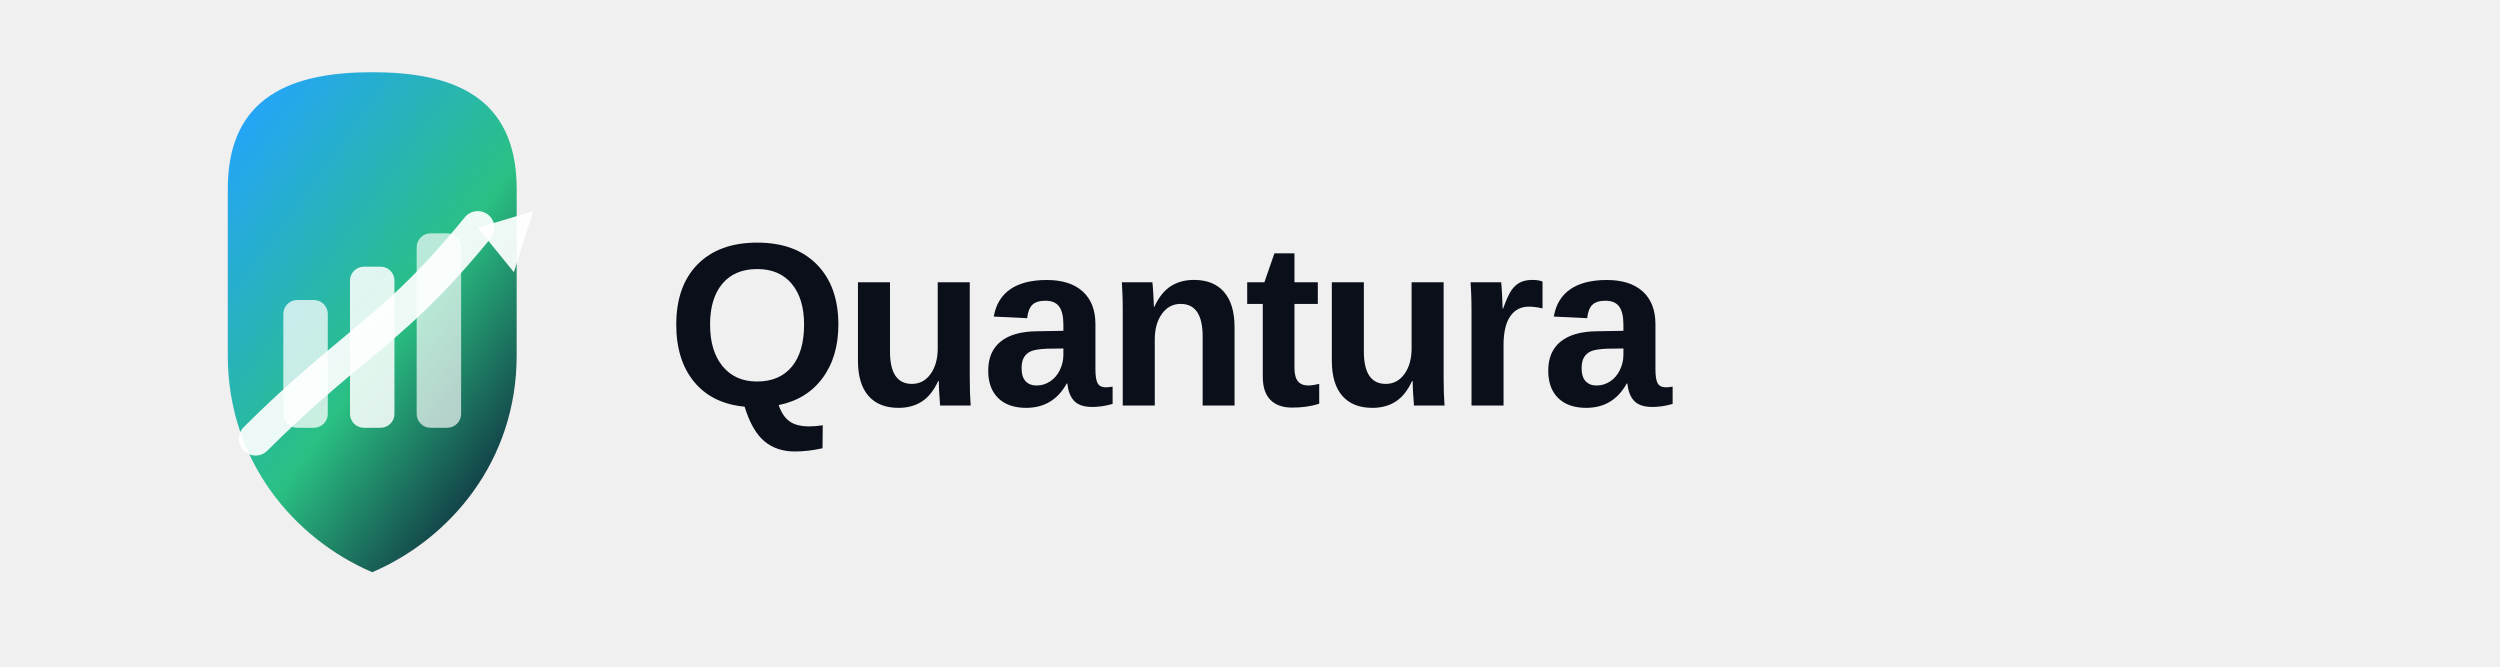
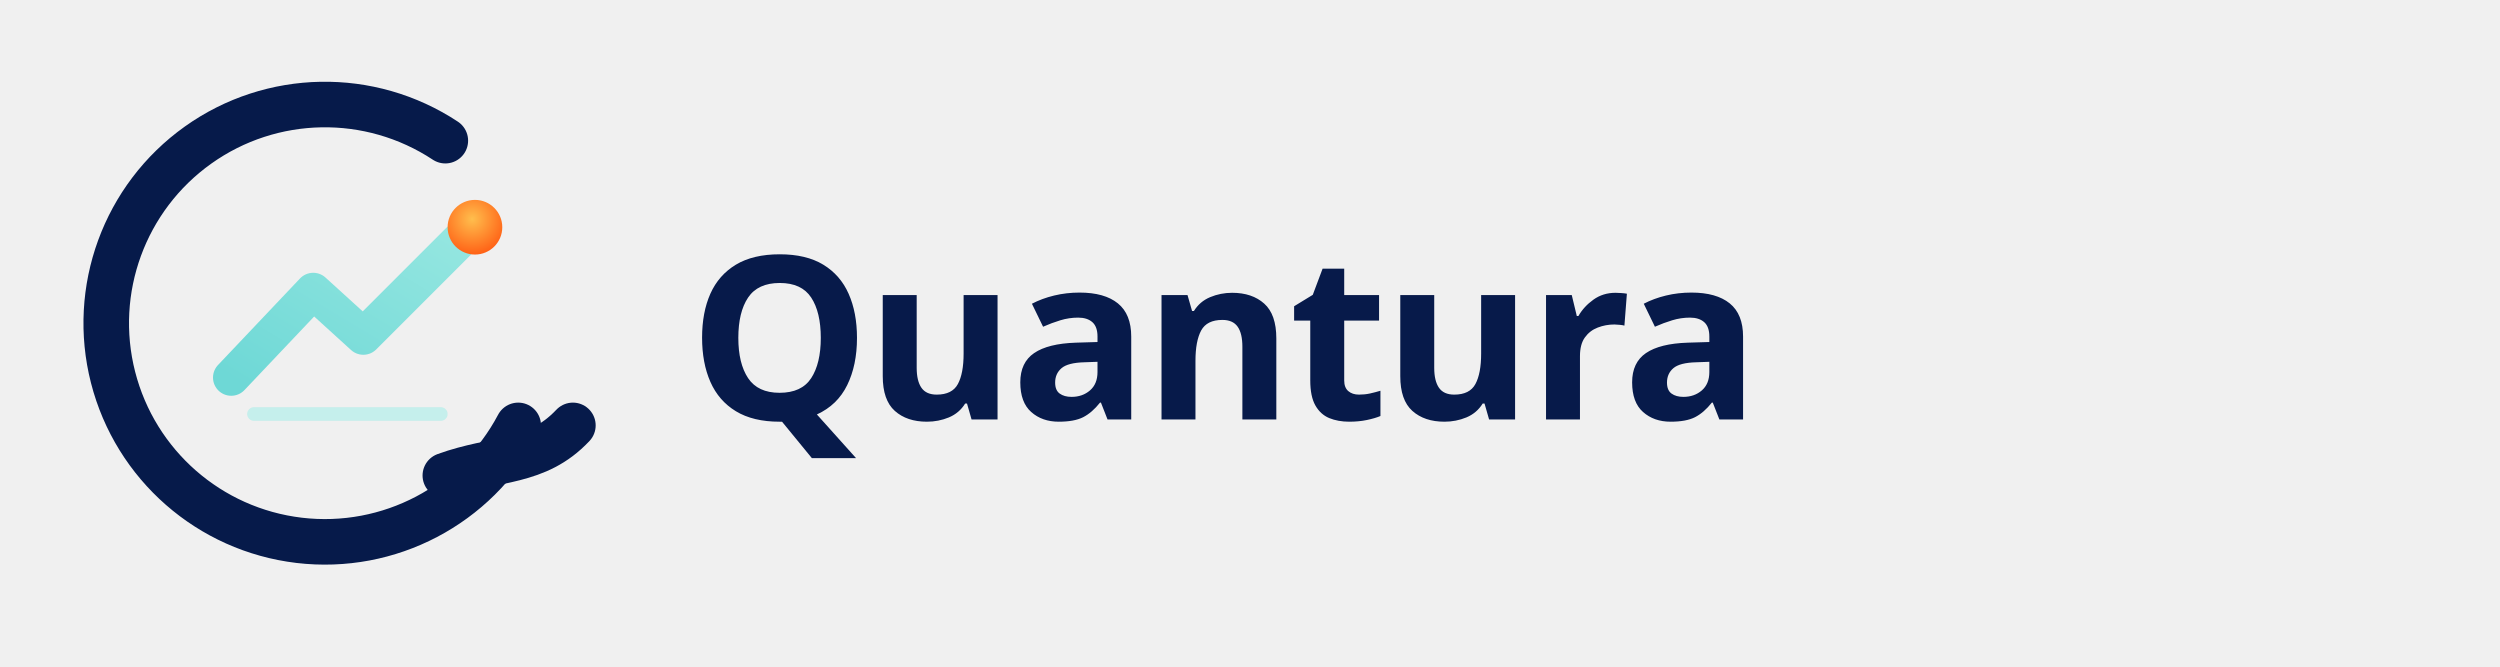
<svg xmlns="http://www.w3.org/2000/svg" width="900" height="240" viewBox="0 0 900 240" role="img" aria-label="Quantura logo">
  <defs>
-     <linearGradient id="shield" x1="0.1" x2="0.9" y1="0" y2="1">
-       <stop offset="0%" stop-color="#24a3ff" />
-       <stop offset="55%" stop-color="#2ac083" />
-       <stop offset="100%" stop-color="#0b1633" />
+     <linearGradient id="q-trend" x1="0" y1="1" x2="1" y2="0">
+       <stop offset="0%" stop-color="#6ed8d6" />
+       <stop offset="100%" stop-color="#94e6e0" />
    </linearGradient>
-     <linearGradient id="arrow" x1="0" x2="1" y1="0" y2="1">
-       <stop offset="0%" stop-color="#ffffff" stop-opacity="0.95" />
-       <stop offset="100%" stop-color="#ffffff" stop-opacity="0.88" />
-     </linearGradient>
+     <radialGradient id="q-dot" cx="45%" cy="35%" r="70%">
+       <stop offset="0%" stop-color="#ffbe4d" />
+       <stop offset="100%" stop-color="#ff5b12" />
+     </radialGradient>
  </defs>
-   <g transform="translate(34 20)">
-     <path d="M100 6          C72 6 48 14 48 48          V108          C48 146 72 174 100 186          C128 174 152 146 152 108          V48          C152 14 128 6 100 6Z" fill="url(#shield)" />
-     <g opacity="0.95">
-       <rect x="68" y="88" width="16" height="46" rx="5" fill="#ffffff" opacity="0.78" />
-       <rect x="92" y="76" width="16" height="58" rx="5" fill="#ffffff" opacity="0.9" />
-       <rect x="116" y="64" width="16" height="70" rx="5" fill="#ffffff" opacity="0.7" />
+   <g transform="translate(16 8) scale(0.82)">
+     <g fill="none" stroke="#061a4a" stroke-width="20" stroke-linecap="round" stroke-linejoin="round">
+       <path d="M208 177A96 96 0 1 1 176 52" />
+       <path d="M176 199C198 191 216 194 232 177" />
    </g>
-     <path d="M58 138          C72 124 84 114 96 104          C108 94 120 84 138 62" fill="none" stroke="url(#arrow)" stroke-width="12" stroke-linecap="round" />
-     <path d="M138 62 L158 56 L151 78 Z" fill="#ffffff" opacity="0.92" />
+     <path d="M82 156L118 118L140 138L182 96" fill="none" stroke="url(#q-trend)" stroke-width="16" stroke-linecap="round" stroke-linejoin="round" />
+     <path d="M92 172H174" fill="none" stroke="#b8eeea" stroke-width="6" stroke-linecap="round" opacity="0.78" />
+     <circle cx="189" cy="90" r="12" fill="url(#q-dot)" />
  </g>
-   <text x="240" y="146" font-family="Manrope, Avenir Next, Arial, sans-serif" font-size="84" font-weight="750" letter-spacing="-0.02em" fill="#0b0f1a">
-     Quantura
-   </text>
+   <text x="248" y="151" font-family="Satoshi, Avenir Next, Segoe UI, sans-serif" font-size="82" font-weight="700" letter-spacing="-0.02em" fill="#071a4a">Quantura</text>
</svg>
